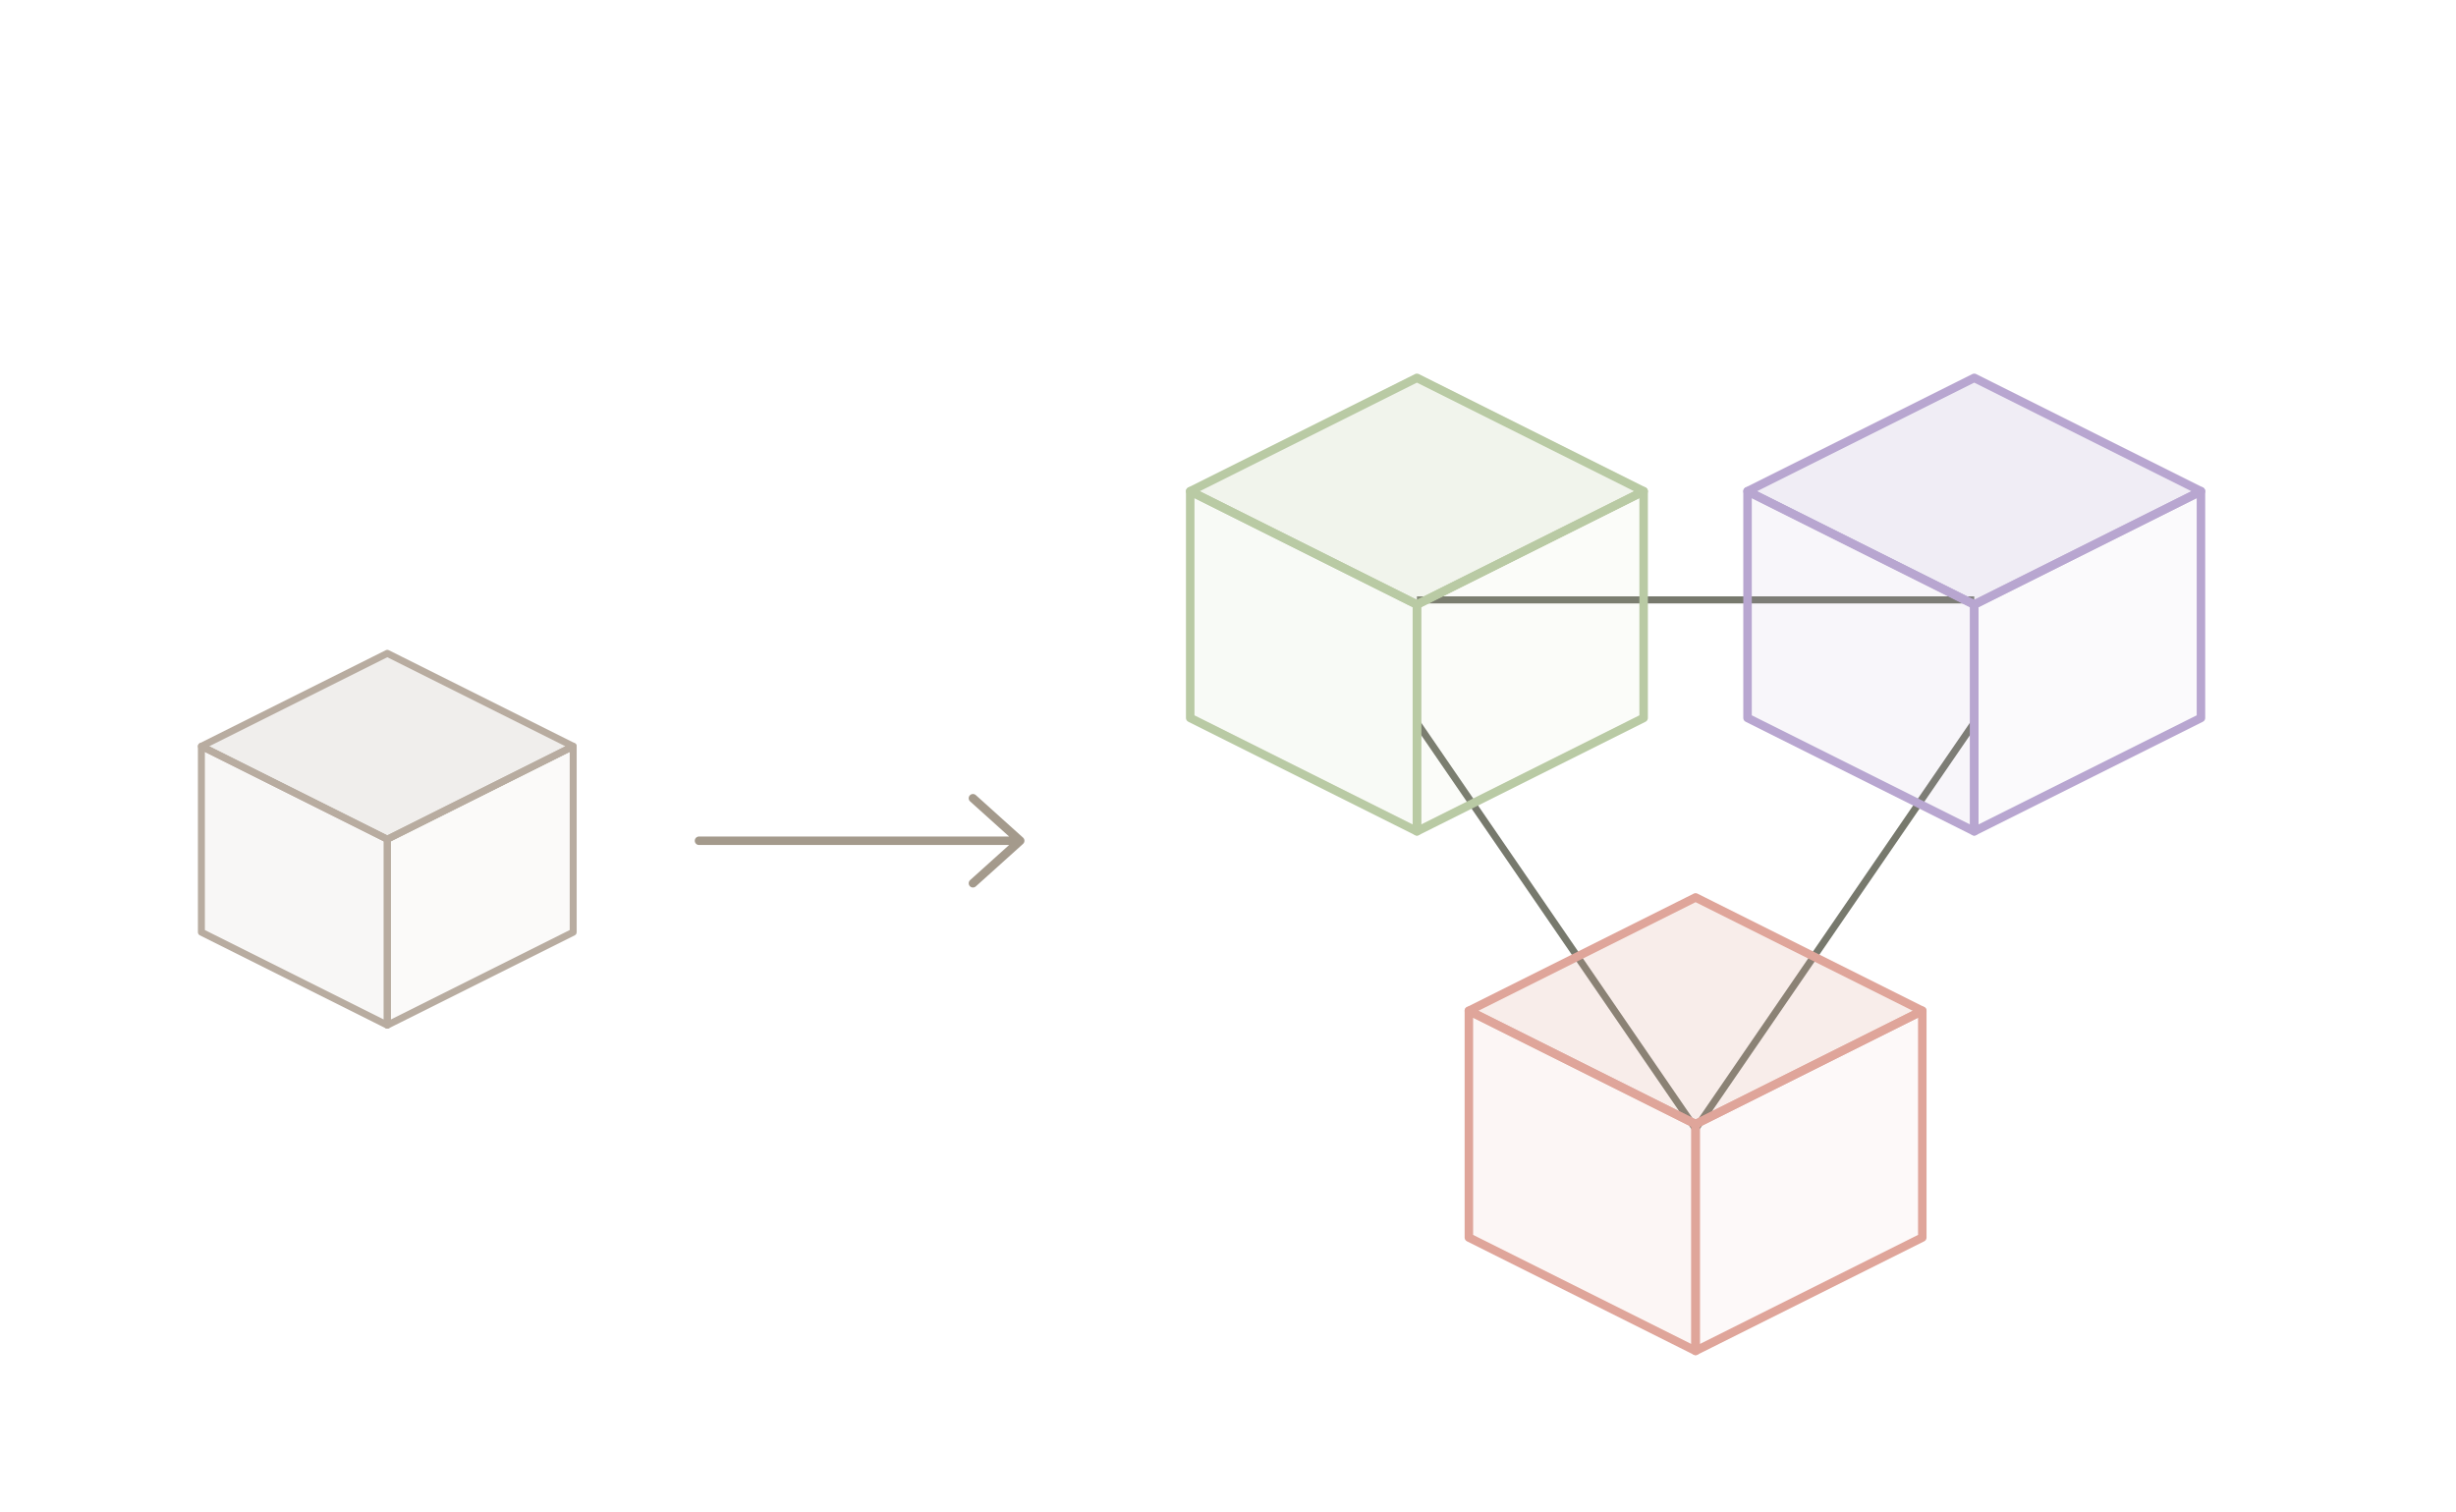
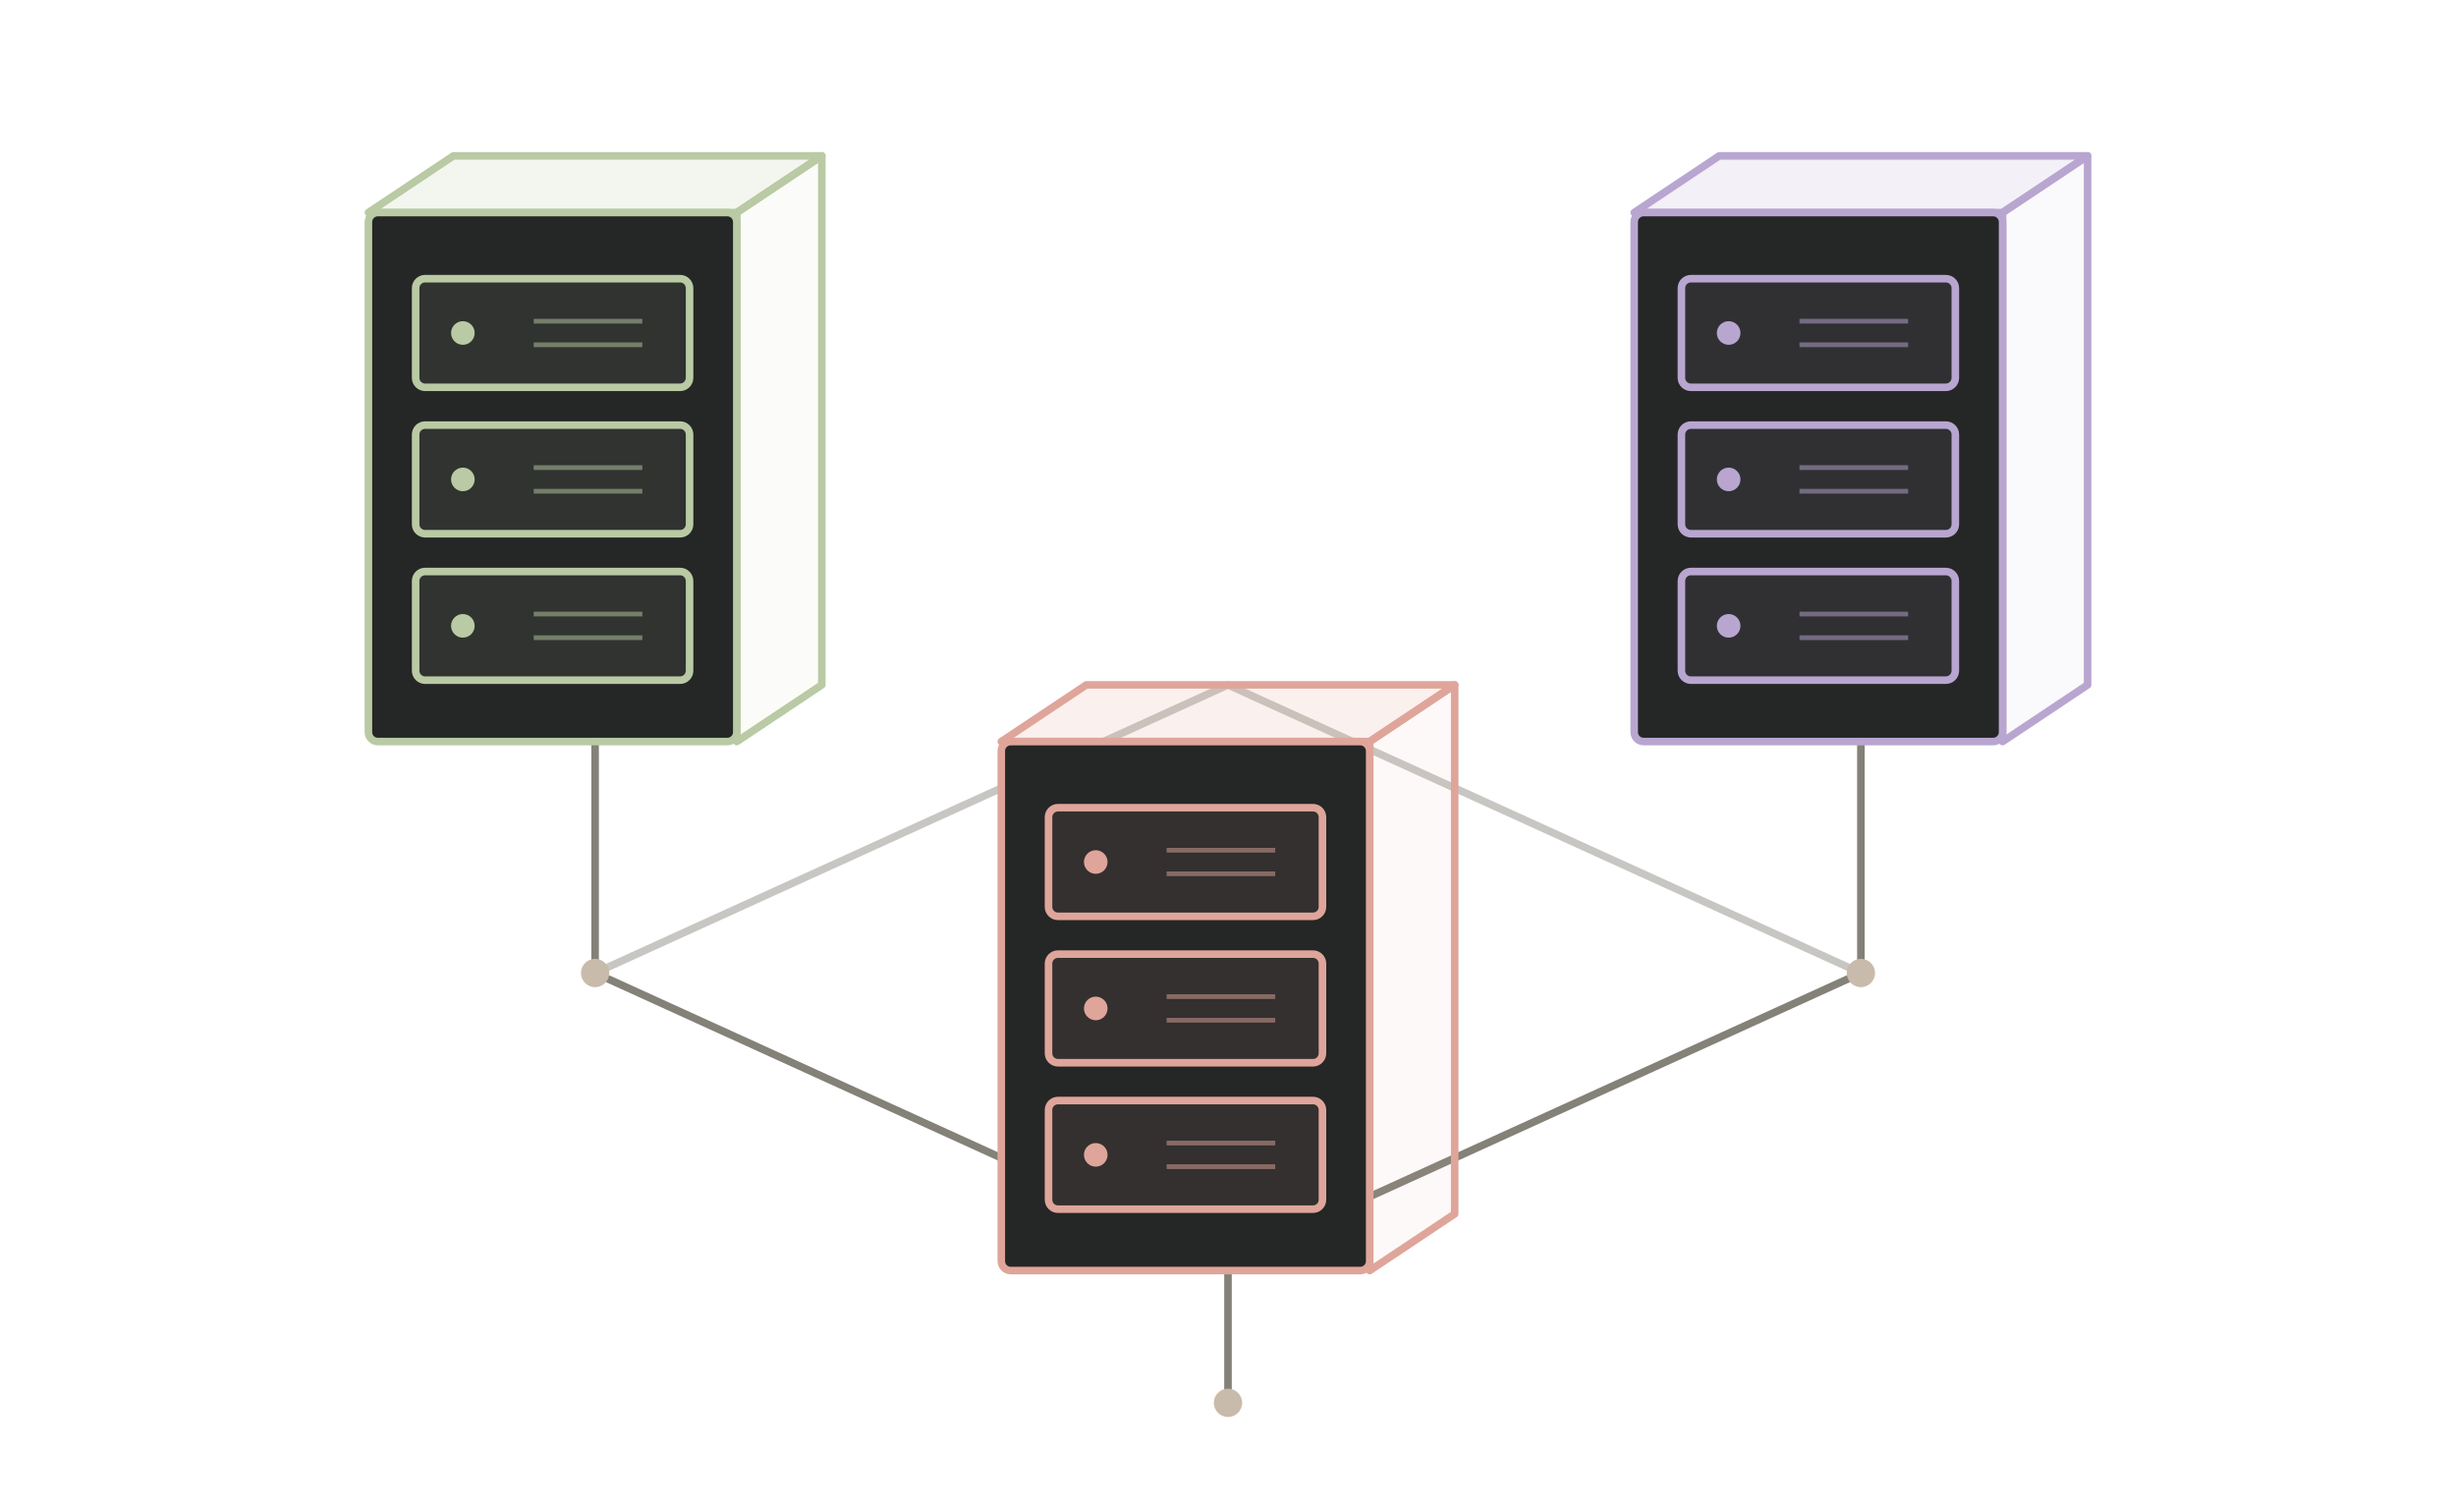
<svg xmlns="http://www.w3.org/2000/svg" viewBox="0 0 520 320" fill="none">
  <defs>
-     <g id="scale-node" stroke="currentColor" stroke-width="1.8" stroke-linejoin="round">
-       <path d="m-48 0 48 24v48l-48-24Z" fill="currentColor" fill-opacity=".1" />
-       <path d="m0 24 48-24v48L0 72Z" fill="currentColor" fill-opacity=".06" />
-       <path d="m-48 0 48-24L48 0 0 24Z" fill="currentColor" fill-opacity=".2" />
+     <g id="scale-machine" stroke="currentColor" stroke-linejoin="round" stroke-width="1.6">
+       <path d="M0 0 18-12h78L78 0Z" fill="currentColor" fill-opacity=".17" />
+       <path d="m78 0 18-12v112l-18 12Z" fill="currentColor" fill-opacity=".07" />
+       <rect width="78" height="112" rx="2" fill="#252626" />
+       <g fill="currentColor" fill-opacity=".08">
+         <rect x="10" y="14" width="58" height="23" rx="2" />
+         <rect x="10" y="45" width="58" height="23" rx="2" />
+         <rect x="10" y="76" width="58" height="23" rx="2" />
+       </g>
+       <g fill="currentColor" stroke="none">
+         <circle cx="20" cy="25.5" r="2.5" />
+         <circle cx="20" cy="56.5" r="2.5" />
+         <circle cx="20" cy="87.5" r="2.5" />
+       </g>
+       <path d="M35 23h23m-23 5h23m-23 26h23m-23 5h23m-23 26h23m-23 5h23" stroke-opacity=".5" stroke-width="1" />
    </g>
  </defs>
-   <g color="#b8aca0" transform="translate(82 158) scale(.82)">
-     <use href="#scale-node" />
+   <g stroke="#838178" stroke-width="1.6" stroke-linecap="round" stroke-linejoin="round">
+     <path d="M126 150v56l134 61 134-61v-56" />
+     <path d="M260 267v30" />
+     <path d="m126 206 134-61 134 61" stroke-opacity=".45" />
  </g>
-   <path d="M148 178h68m-10-9 10 9-10 9" stroke="#a49a8c" stroke-width="1.8" stroke-linecap="round" stroke-linejoin="round" />
-   <g stroke="#77796d" stroke-width="1.5">
-     <path d="M300 127h118M300 153l59 86 59-86" />
+   <g fill="#c9bbab">
+     <circle cx="126" cy="206" r="3" />
+     <circle cx="394" cy="206" r="3" />
+     <circle cx="260" cy="297" r="3" />
  </g>
-   <g color="#b9caa4" transform="translate(300 104)">
-     <use href="#scale-node" />
+   <g color="#b9caa4" transform="translate(78 45)">
+     <use href="#scale-machine" />
  </g>
-   <g color="#b8a6d0" transform="translate(418 104)">
-     <use href="#scale-node" />
+   <g color="#b8a6d0" transform="translate(346 45)">
+     <use href="#scale-machine" />
  </g>
-   <g color="#dfa59a" transform="translate(359 214)">
-     <use href="#scale-node" />
+   <g color="#dfa59a" transform="translate(212 157)">
+     <use href="#scale-machine" />
  </g>
</svg>
